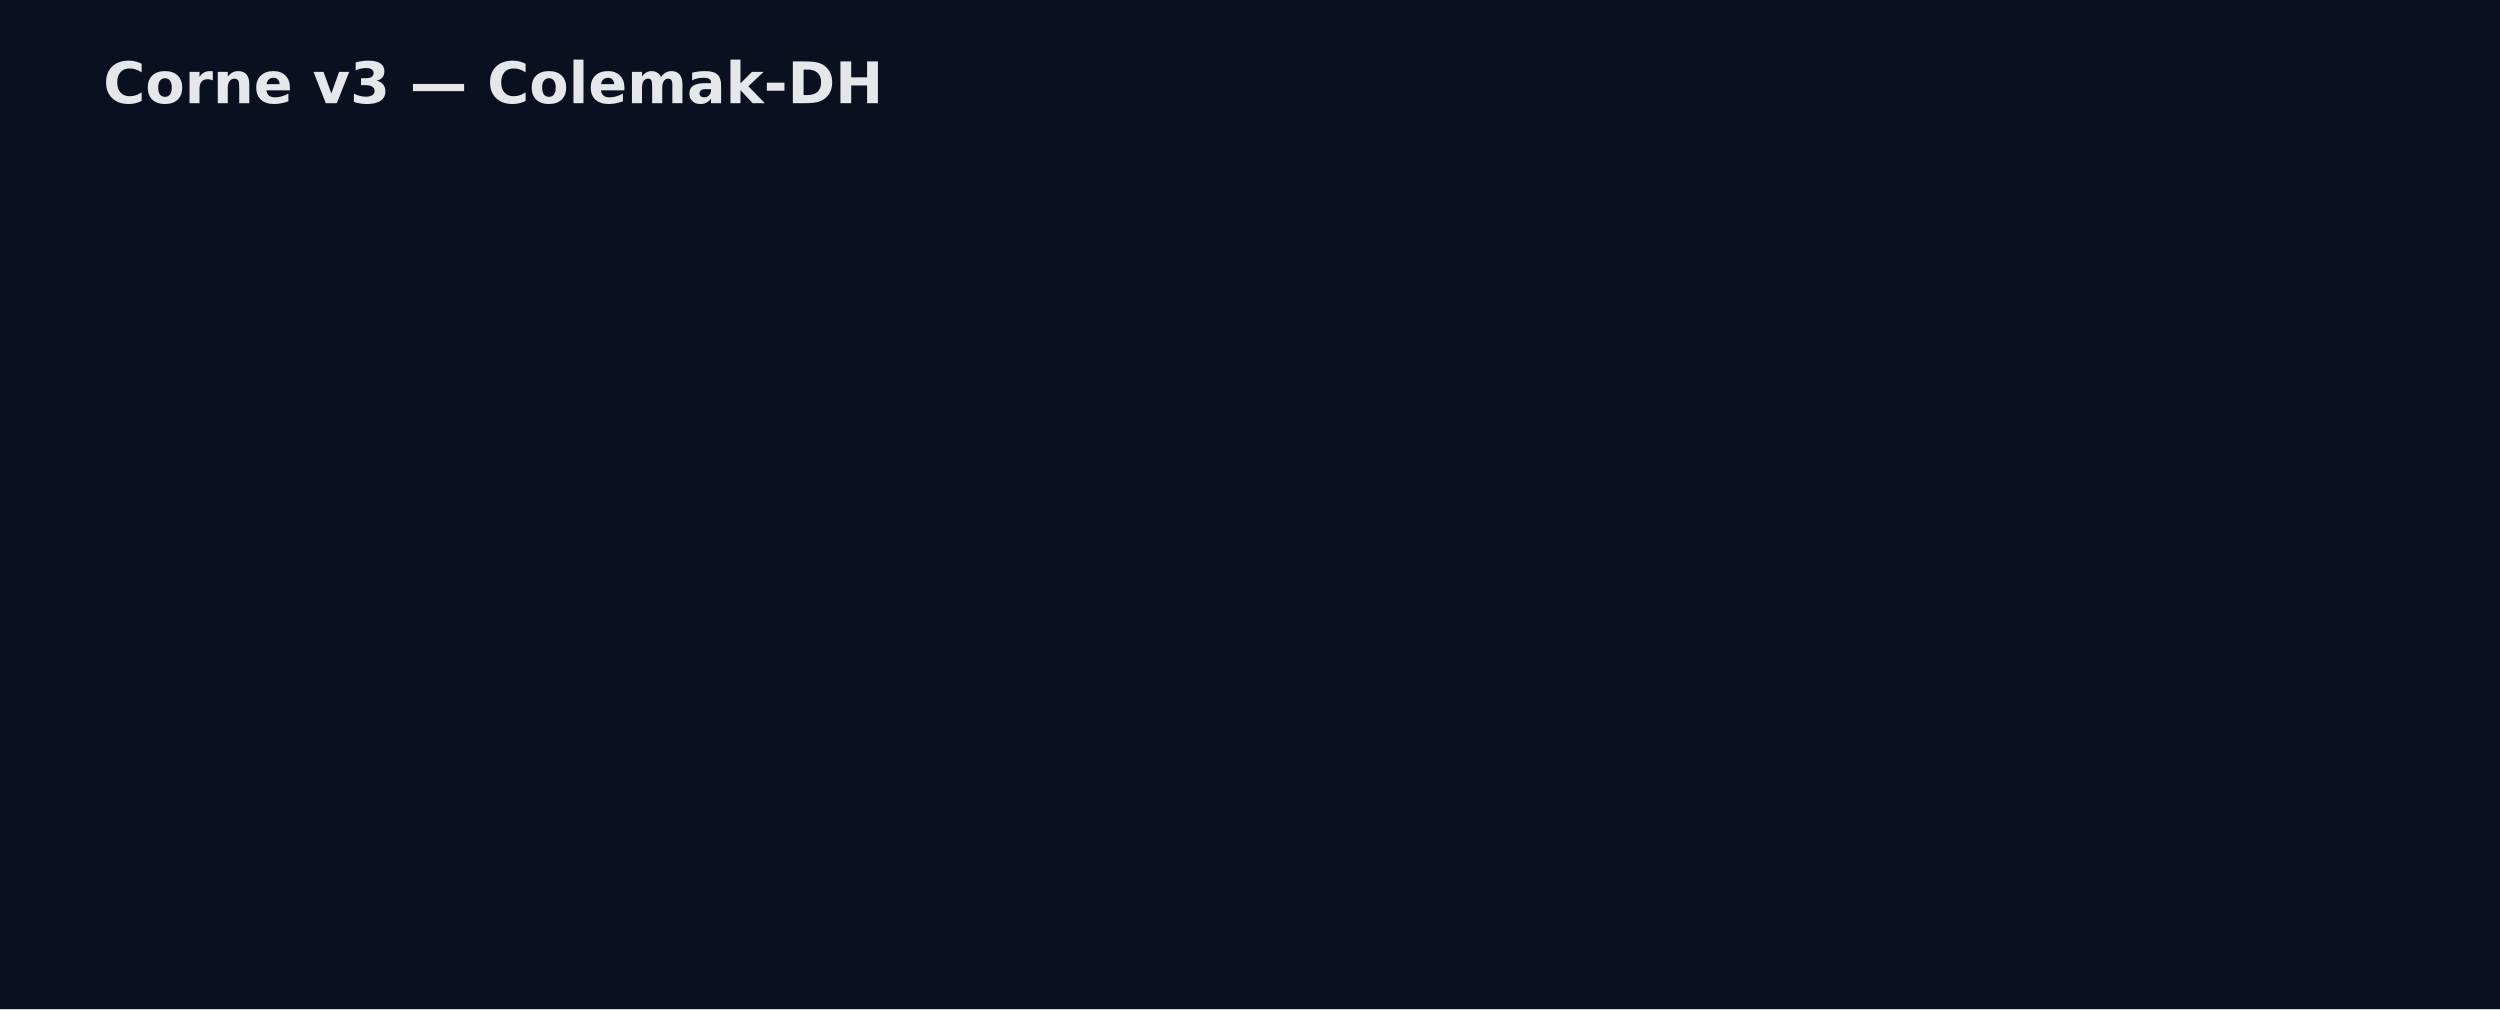
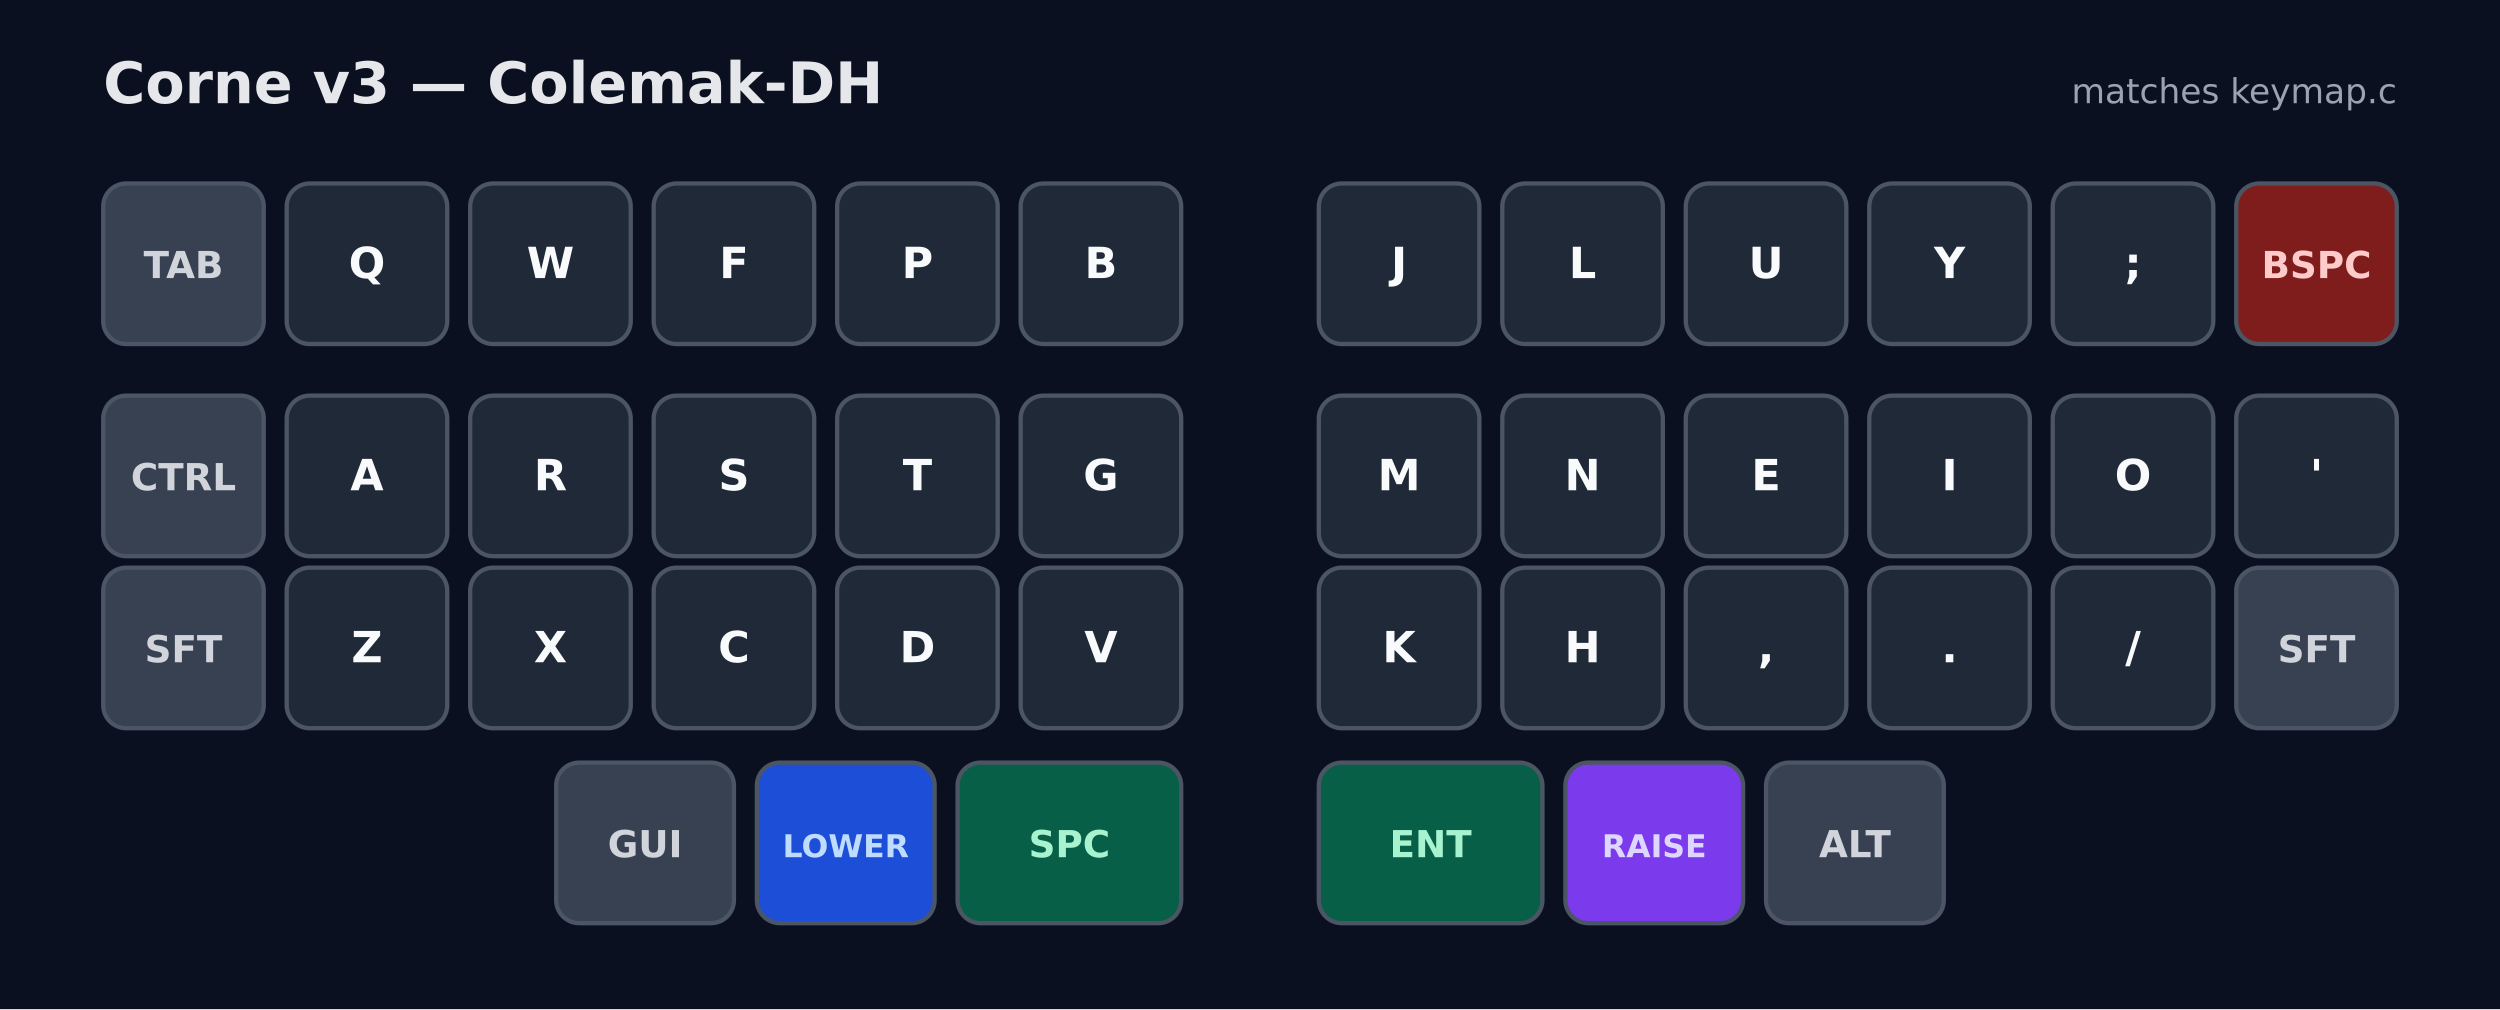
<svg xmlns="http://www.w3.org/2000/svg" width="872" height="352" viewBox="0 0 872 352">
  <rect width="872" height="352" fill="#0b1020" />
-   <text x="36" y="36" font-family="DejaVu Sans,Arial,sans-serif" font-size="20" font-weight="700" fill="#e5e7eb">Corne v3 — Colemak-DH</text>
+   <text x="36" y="36" font-family="DejaVu Sans, Arial, sans-serif" font-size="20" font-weight="700" fill="#e5e7eb">Corne v3 — Colemak-DH</text>
+   <text x="836" y="36" text-anchor="end" font-family="DejaVu Sans, Arial, sans-serif" font-size="12" fill="#9ca3af">matches keymap.c</text>
+   <rect x="36" y="64" width="56" height="56" rx="8" fill="#374151" stroke="#4b5563" stroke-width="1.5" />
+   <text x="64.0" y="97.0" text-anchor="middle" font-family="DejaVu Sans, Arial, sans-serif" font-size="13" font-weight="700" fill="#d1d5db">TAB</text>
+   <rect x="100" y="64" width="56" height="56" rx="8" fill="#1f2937" stroke="#4b5563" stroke-width="1.5" />
+   <text x="128.0" y="97.0" text-anchor="middle" font-family="DejaVu Sans, Arial, sans-serif" font-size="15" font-weight="700" fill="#f9fafb">Q</text>
+   <rect x="164" y="64" width="56" height="56" rx="8" fill="#1f2937" stroke="#4b5563" stroke-width="1.5" />
+   <text x="192.0" y="97.0" text-anchor="middle" font-family="DejaVu Sans, Arial, sans-serif" font-size="15" font-weight="700" fill="#f9fafb">W</text>
+   <rect x="228" y="64" width="56" height="56" rx="8" fill="#1f2937" stroke="#4b5563" stroke-width="1.5" />
+   <text x="256.0" y="97.0" text-anchor="middle" font-family="DejaVu Sans, Arial, sans-serif" font-size="15" font-weight="700" fill="#f9fafb">F</text>
+   <rect x="292" y="64" width="56" height="56" rx="8" fill="#1f2937" stroke="#4b5563" stroke-width="1.5" />
+   <text x="320.0" y="97.0" text-anchor="middle" font-family="DejaVu Sans, Arial, sans-serif" font-size="15" font-weight="700" fill="#f9fafb">P</text>
+   <rect x="356" y="64" width="56" height="56" rx="8" fill="#1f2937" stroke="#4b5563" stroke-width="1.5" />
+   <text x="384.0" y="97.0" text-anchor="middle" font-family="DejaVu Sans, Arial, sans-serif" font-size="15" font-weight="700" fill="#f9fafb">B</text>
+   <rect x="36" y="138" width="56" height="56" rx="8" fill="#374151" stroke="#4b5563" stroke-width="1.5" />
+   <text x="64.0" y="171.0" text-anchor="middle" font-family="DejaVu Sans, Arial, sans-serif" font-size="13" font-weight="700" fill="#d1d5db">CTRL</text>
+   <rect x="100" y="138" width="56" height="56" rx="8" fill="#1f2937" stroke="#4b5563" stroke-width="1.5" />
+   <text x="128.0" y="171.0" text-anchor="middle" font-family="DejaVu Sans, Arial, sans-serif" font-size="15" font-weight="700" fill="#f9fafb">A</text>
+   <rect x="164" y="138" width="56" height="56" rx="8" fill="#1f2937" stroke="#4b5563" stroke-width="1.5" />
+   <text x="192.0" y="171.0" text-anchor="middle" font-family="DejaVu Sans, Arial, sans-serif" font-size="15" font-weight="700" fill="#f9fafb">R</text>
+   <rect x="228" y="138" width="56" height="56" rx="8" fill="#1f2937" stroke="#4b5563" stroke-width="1.5" />
+   <text x="256.0" y="171.0" text-anchor="middle" font-family="DejaVu Sans, Arial, sans-serif" font-size="15" font-weight="700" fill="#f9fafb">S</text>
+   <rect x="292" y="138" width="56" height="56" rx="8" fill="#1f2937" stroke="#4b5563" stroke-width="1.5" />
+   <text x="320.0" y="171.0" text-anchor="middle" font-family="DejaVu Sans, Arial, sans-serif" font-size="15" font-weight="700" fill="#f9fafb">T</text>
+   <rect x="356" y="138" width="56" height="56" rx="8" fill="#1f2937" stroke="#4b5563" stroke-width="1.5" />
+   <text x="384.0" y="171.0" text-anchor="middle" font-family="DejaVu Sans, Arial, sans-serif" font-size="15" font-weight="700" fill="#f9fafb">G</text>
+   <rect x="36" y="198" width="56" height="56" rx="8" fill="#374151" stroke="#4b5563" stroke-width="1.5" />
+   <text x="64.0" y="231.0" text-anchor="middle" font-family="DejaVu Sans, Arial, sans-serif" font-size="13" font-weight="700" fill="#d1d5db">SFT</text>
+   <rect x="100" y="198" width="56" height="56" rx="8" fill="#1f2937" stroke="#4b5563" stroke-width="1.5" />
+   <text x="128.0" y="231.0" text-anchor="middle" font-family="DejaVu Sans, Arial, sans-serif" font-size="15" font-weight="700" fill="#f9fafb">Z</text>
+   <rect x="164" y="198" width="56" height="56" rx="8" fill="#1f2937" stroke="#4b5563" stroke-width="1.5" />
+   <text x="192.0" y="231.0" text-anchor="middle" font-family="DejaVu Sans, Arial, sans-serif" font-size="15" font-weight="700" fill="#f9fafb">X</text>
+   <rect x="228" y="198" width="56" height="56" rx="8" fill="#1f2937" stroke="#4b5563" stroke-width="1.5" />
+   <text x="256.0" y="231.0" text-anchor="middle" font-family="DejaVu Sans, Arial, sans-serif" font-size="15" font-weight="700" fill="#f9fafb">C</text>
+   <rect x="292" y="198" width="56" height="56" rx="8" fill="#1f2937" stroke="#4b5563" stroke-width="1.5" />
+   <text x="320.0" y="231.0" text-anchor="middle" font-family="DejaVu Sans, Arial, sans-serif" font-size="15" font-weight="700" fill="#f9fafb">D</text>
+   <rect x="356" y="198" width="56" height="56" rx="8" fill="#1f2937" stroke="#4b5563" stroke-width="1.5" />
+   <text x="384.0" y="231.0" text-anchor="middle" font-family="DejaVu Sans, Arial, sans-serif" font-size="15" font-weight="700" fill="#f9fafb">V</text>
+   <rect x="460" y="64" width="56" height="56" rx="8" fill="#1f2937" stroke="#4b5563" stroke-width="1.5" />
+   <text x="488.0" y="97.0" text-anchor="middle" font-family="DejaVu Sans, Arial, sans-serif" font-size="15" font-weight="700" fill="#f9fafb">J</text>
+   <rect x="524" y="64" width="56" height="56" rx="8" fill="#1f2937" stroke="#4b5563" stroke-width="1.5" />
+   <text x="552.0" y="97.0" text-anchor="middle" font-family="DejaVu Sans, Arial, sans-serif" font-size="15" font-weight="700" fill="#f9fafb">L</text>
+   <rect x="588" y="64" width="56" height="56" rx="8" fill="#1f2937" stroke="#4b5563" stroke-width="1.5" />
+   <text x="616.0" y="97.0" text-anchor="middle" font-family="DejaVu Sans, Arial, sans-serif" font-size="15" font-weight="700" fill="#f9fafb">U</text>
+   <rect x="652" y="64" width="56" height="56" rx="8" fill="#1f2937" stroke="#4b5563" stroke-width="1.5" />
+   <text x="680.0" y="97.0" text-anchor="middle" font-family="DejaVu Sans, Arial, sans-serif" font-size="15" font-weight="700" fill="#f9fafb">Y</text>
+   <rect x="716" y="64" width="56" height="56" rx="8" fill="#1f2937" stroke="#4b5563" stroke-width="1.5" />
+   <text x="744.0" y="97.0" text-anchor="middle" font-family="DejaVu Sans, Arial, sans-serif" font-size="15" font-weight="700" fill="#f9fafb">;</text>
+   <rect x="780" y="64" width="56" height="56" rx="8" fill="#7f1d1d" stroke="#4b5563" stroke-width="1.5" />
+   <text x="808.0" y="97.0" text-anchor="middle" font-family="DejaVu Sans, Arial, sans-serif" font-size="13" font-weight="700" fill="#fecaca">BSPC</text>
+   <rect x="460" y="138" width="56" height="56" rx="8" fill="#1f2937" stroke="#4b5563" stroke-width="1.5" />
+   <text x="488.0" y="171.0" text-anchor="middle" font-family="DejaVu Sans, Arial, sans-serif" font-size="15" font-weight="700" fill="#f9fafb">M</text>
+   <rect x="524" y="138" width="56" height="56" rx="8" fill="#1f2937" stroke="#4b5563" stroke-width="1.5" />
+   <text x="552.0" y="171.0" text-anchor="middle" font-family="DejaVu Sans, Arial, sans-serif" font-size="15" font-weight="700" fill="#f9fafb">N</text>
+   <rect x="588" y="138" width="56" height="56" rx="8" fill="#1f2937" stroke="#4b5563" stroke-width="1.5" />
+   <text x="616.0" y="171.0" text-anchor="middle" font-family="DejaVu Sans, Arial, sans-serif" font-size="15" font-weight="700" fill="#f9fafb">E</text>
+   <rect x="652" y="138" width="56" height="56" rx="8" fill="#1f2937" stroke="#4b5563" stroke-width="1.5" />
+   <text x="680.0" y="171.0" text-anchor="middle" font-family="DejaVu Sans, Arial, sans-serif" font-size="15" font-weight="700" fill="#f9fafb">I</text>
+   <rect x="716" y="138" width="56" height="56" rx="8" fill="#1f2937" stroke="#4b5563" stroke-width="1.5" />
+   <text x="744.0" y="171.0" text-anchor="middle" font-family="DejaVu Sans, Arial, sans-serif" font-size="15" font-weight="700" fill="#f9fafb">O</text>
+   <rect x="780" y="138" width="56" height="56" rx="8" fill="#1f2937" stroke="#4b5563" stroke-width="1.5" />
+   <text x="808.0" y="171.0" text-anchor="middle" font-family="DejaVu Sans, Arial, sans-serif" font-size="15" font-weight="700" fill="#f9fafb">'</text>
+   <rect x="460" y="198" width="56" height="56" rx="8" fill="#1f2937" stroke="#4b5563" stroke-width="1.5" />
+   <text x="488.0" y="231.0" text-anchor="middle" font-family="DejaVu Sans, Arial, sans-serif" font-size="15" font-weight="700" fill="#f9fafb">K</text>
+   <rect x="524" y="198" width="56" height="56" rx="8" fill="#1f2937" stroke="#4b5563" stroke-width="1.5" />
+   <text x="552.0" y="231.0" text-anchor="middle" font-family="DejaVu Sans, Arial, sans-serif" font-size="15" font-weight="700" fill="#f9fafb">H</text>
+   <rect x="588" y="198" width="56" height="56" rx="8" fill="#1f2937" stroke="#4b5563" stroke-width="1.5" />
+   <text x="616.0" y="231.0" text-anchor="middle" font-family="DejaVu Sans, Arial, sans-serif" font-size="15" font-weight="700" fill="#f9fafb">,</text>
+   <rect x="652" y="198" width="56" height="56" rx="8" fill="#1f2937" stroke="#4b5563" stroke-width="1.5" />
+   <text x="680.0" y="231.0" text-anchor="middle" font-family="DejaVu Sans, Arial, sans-serif" font-size="15" font-weight="700" fill="#f9fafb">.</text>
+   <rect x="716" y="198" width="56" height="56" rx="8" fill="#1f2937" stroke="#4b5563" stroke-width="1.5" />
+   <text x="744.0" y="231.0" text-anchor="middle" font-family="DejaVu Sans, Arial, sans-serif" font-size="15" font-weight="700" fill="#f9fafb">/</text>
+   <rect x="780" y="198" width="56" height="56" rx="8" fill="#374151" stroke="#4b5563" stroke-width="1.5" />
+   <text x="808.0" y="231.0" text-anchor="middle" font-family="DejaVu Sans, Arial, sans-serif" font-size="13" font-weight="700" fill="#d1d5db">SFT</text>
+   <rect x="194" y="266" width="62" height="56" rx="8" fill="#374151" stroke="#4b5563" stroke-width="1.5" />
+   <text x="225.0" y="299.0" text-anchor="middle" font-family="DejaVu Sans, Arial, sans-serif" font-size="13" font-weight="700" fill="#d1d5db">GUI</text>
+   <rect x="264" y="266" width="62" height="56" rx="8" fill="#1d4ed8" stroke="#4b5563" stroke-width="1.5" />
+   <text x="295.0" y="299.0" text-anchor="middle" font-family="DejaVu Sans, Arial, sans-serif" font-size="11" font-weight="700" fill="#bfdbfe">LOWER</text>
+   <rect x="334" y="266" width="78" height="56" rx="8" fill="#065f46" stroke="#4b5563" stroke-width="1.5" />
+   <text x="373.0" y="299.0" text-anchor="middle" font-family="DejaVu Sans, Arial, sans-serif" font-size="13" font-weight="700" fill="#a7f3d0">SPC</text>
+   <rect x="460" y="266" width="78" height="56" rx="8" fill="#065f46" stroke="#4b5563" stroke-width="1.5" />
+   <text x="499.0" y="299.0" text-anchor="middle" font-family="DejaVu Sans, Arial, sans-serif" font-size="13" font-weight="700" fill="#a7f3d0">ENT</text>
+   <rect x="546" y="266" width="62" height="56" rx="8" fill="#7c3aed" stroke="#4b5563" stroke-width="1.5" />
+   <text x="577.0" y="299.0" text-anchor="middle" font-family="DejaVu Sans, Arial, sans-serif" font-size="11" font-weight="700" fill="#ddd6fe">RAISE</text>
+   <rect x="616" y="266" width="62" height="56" rx="8" fill="#374151" stroke="#4b5563" stroke-width="1.5" />
+   <text x="647.0" y="299.0" text-anchor="middle" font-family="DejaVu Sans, Arial, sans-serif" font-size="13" font-weight="700" fill="#d1d5db">ALT</text>
</svg>
